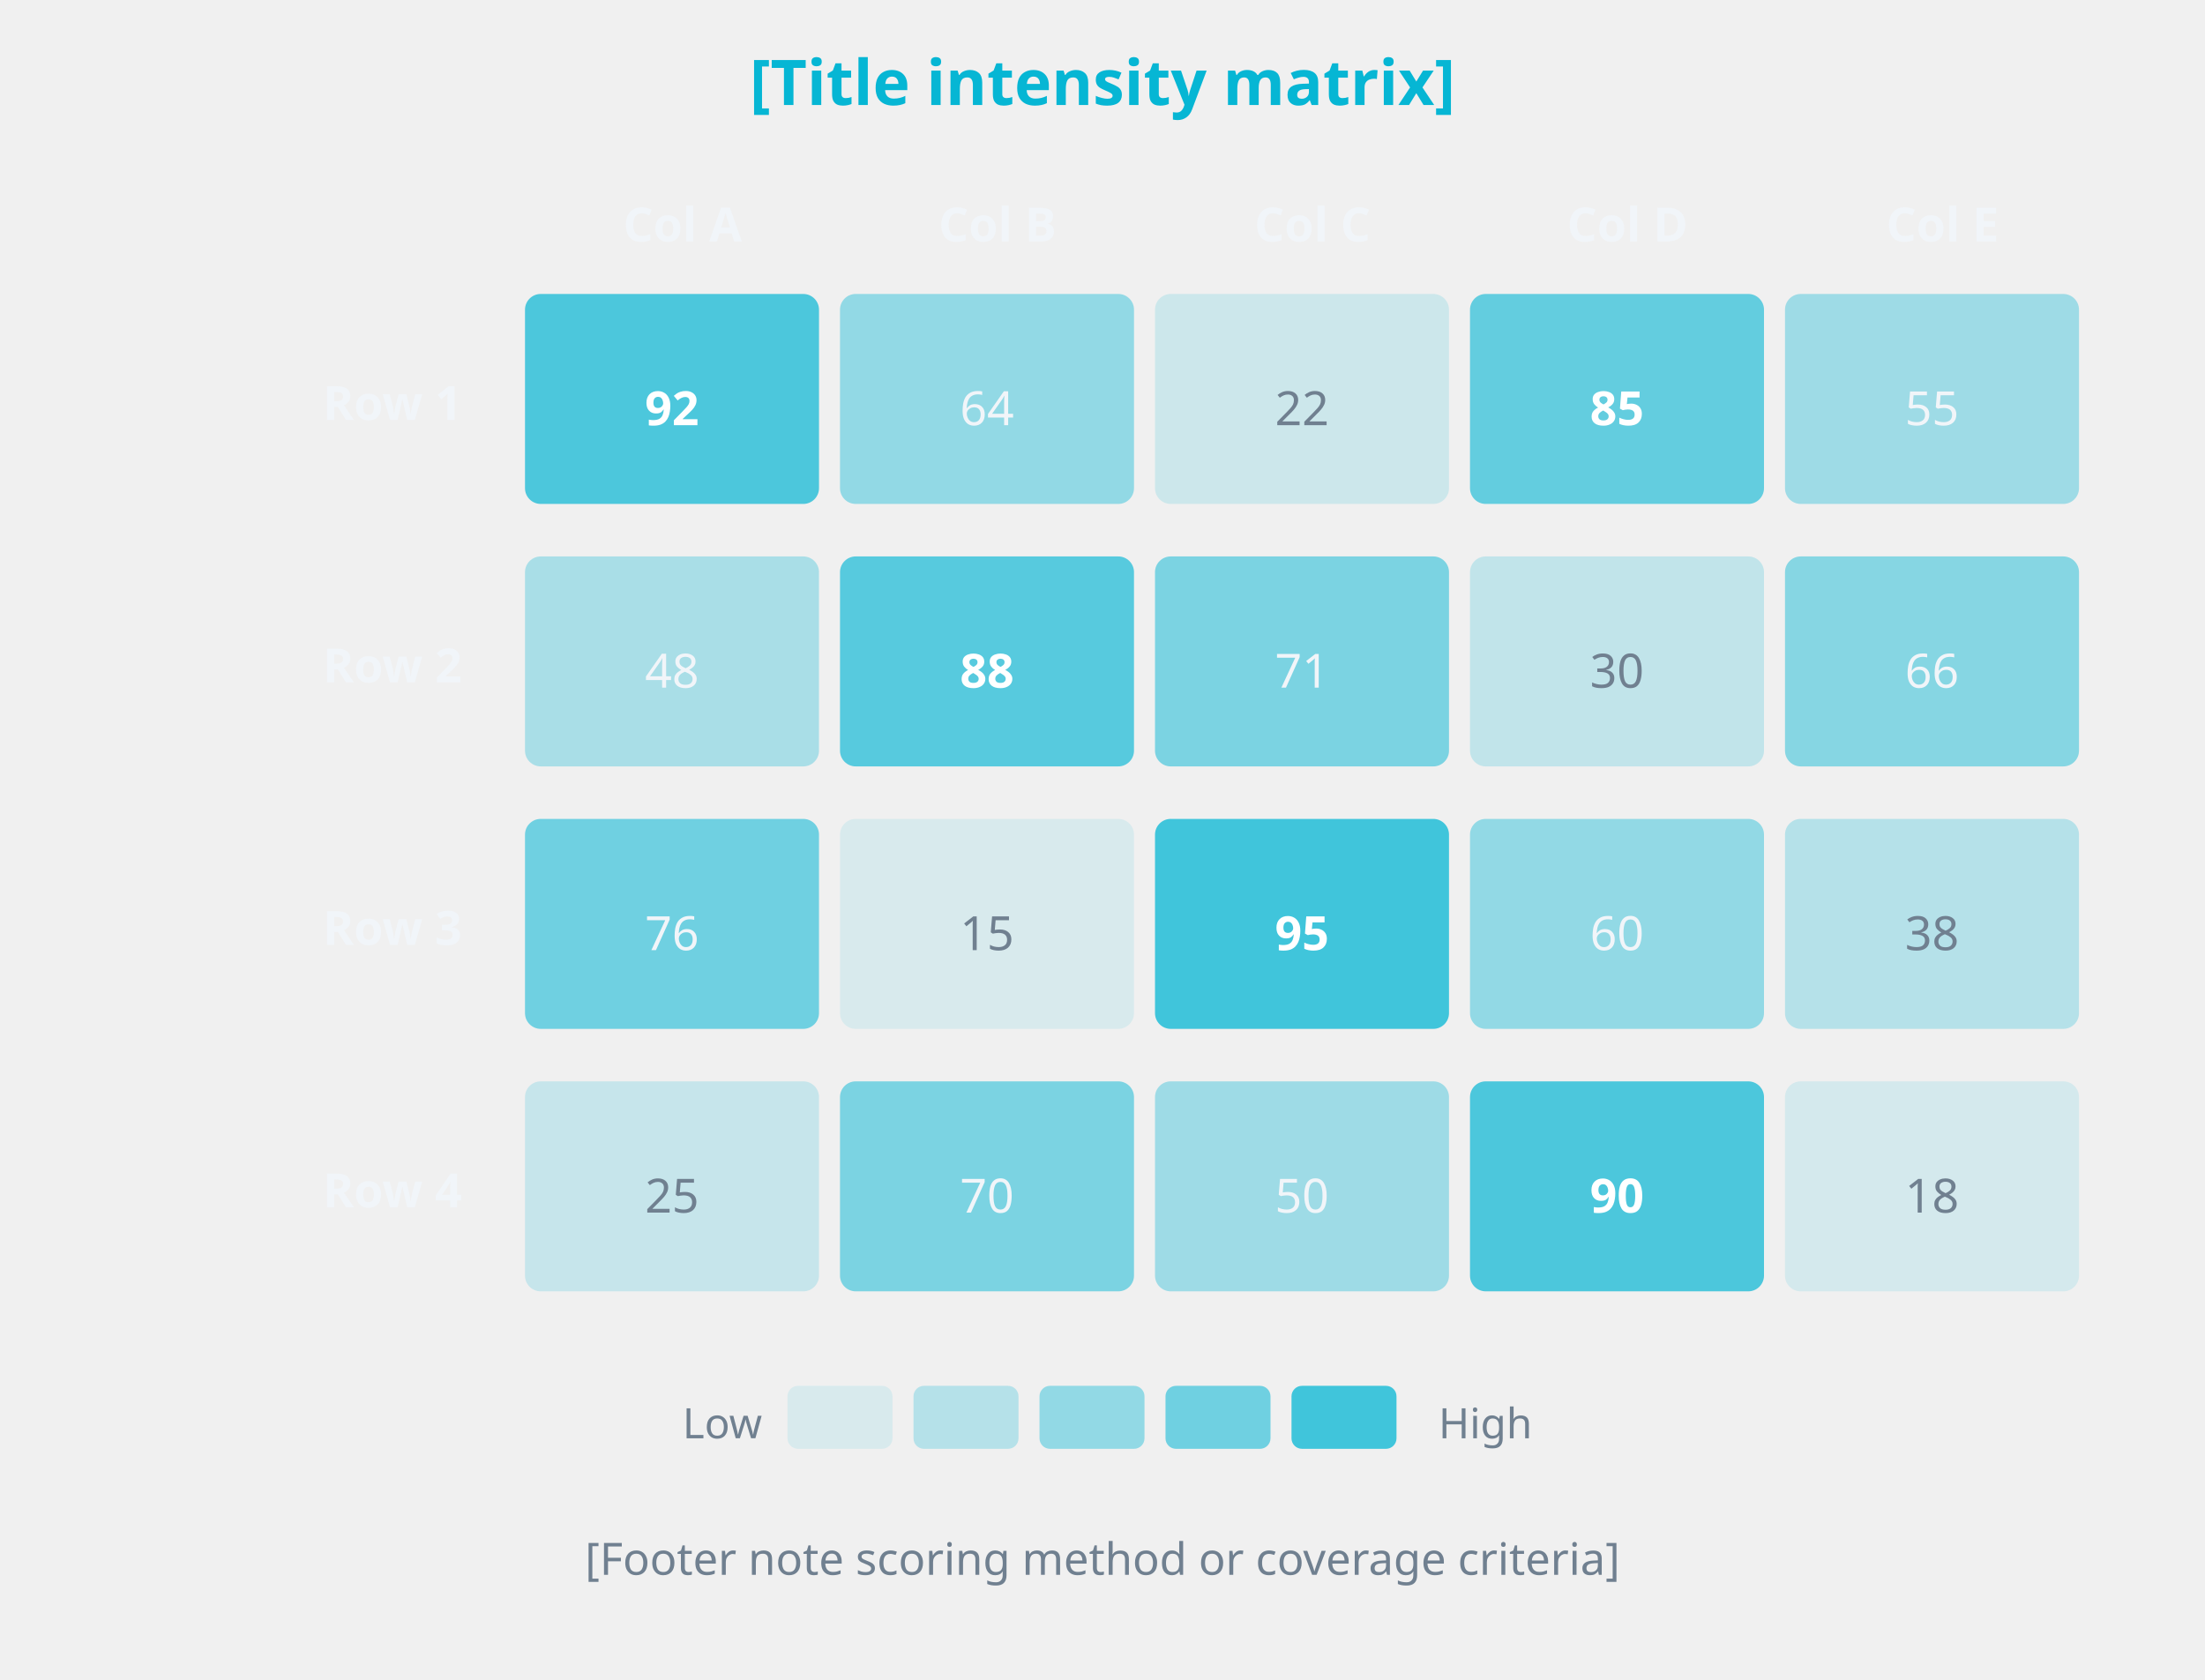
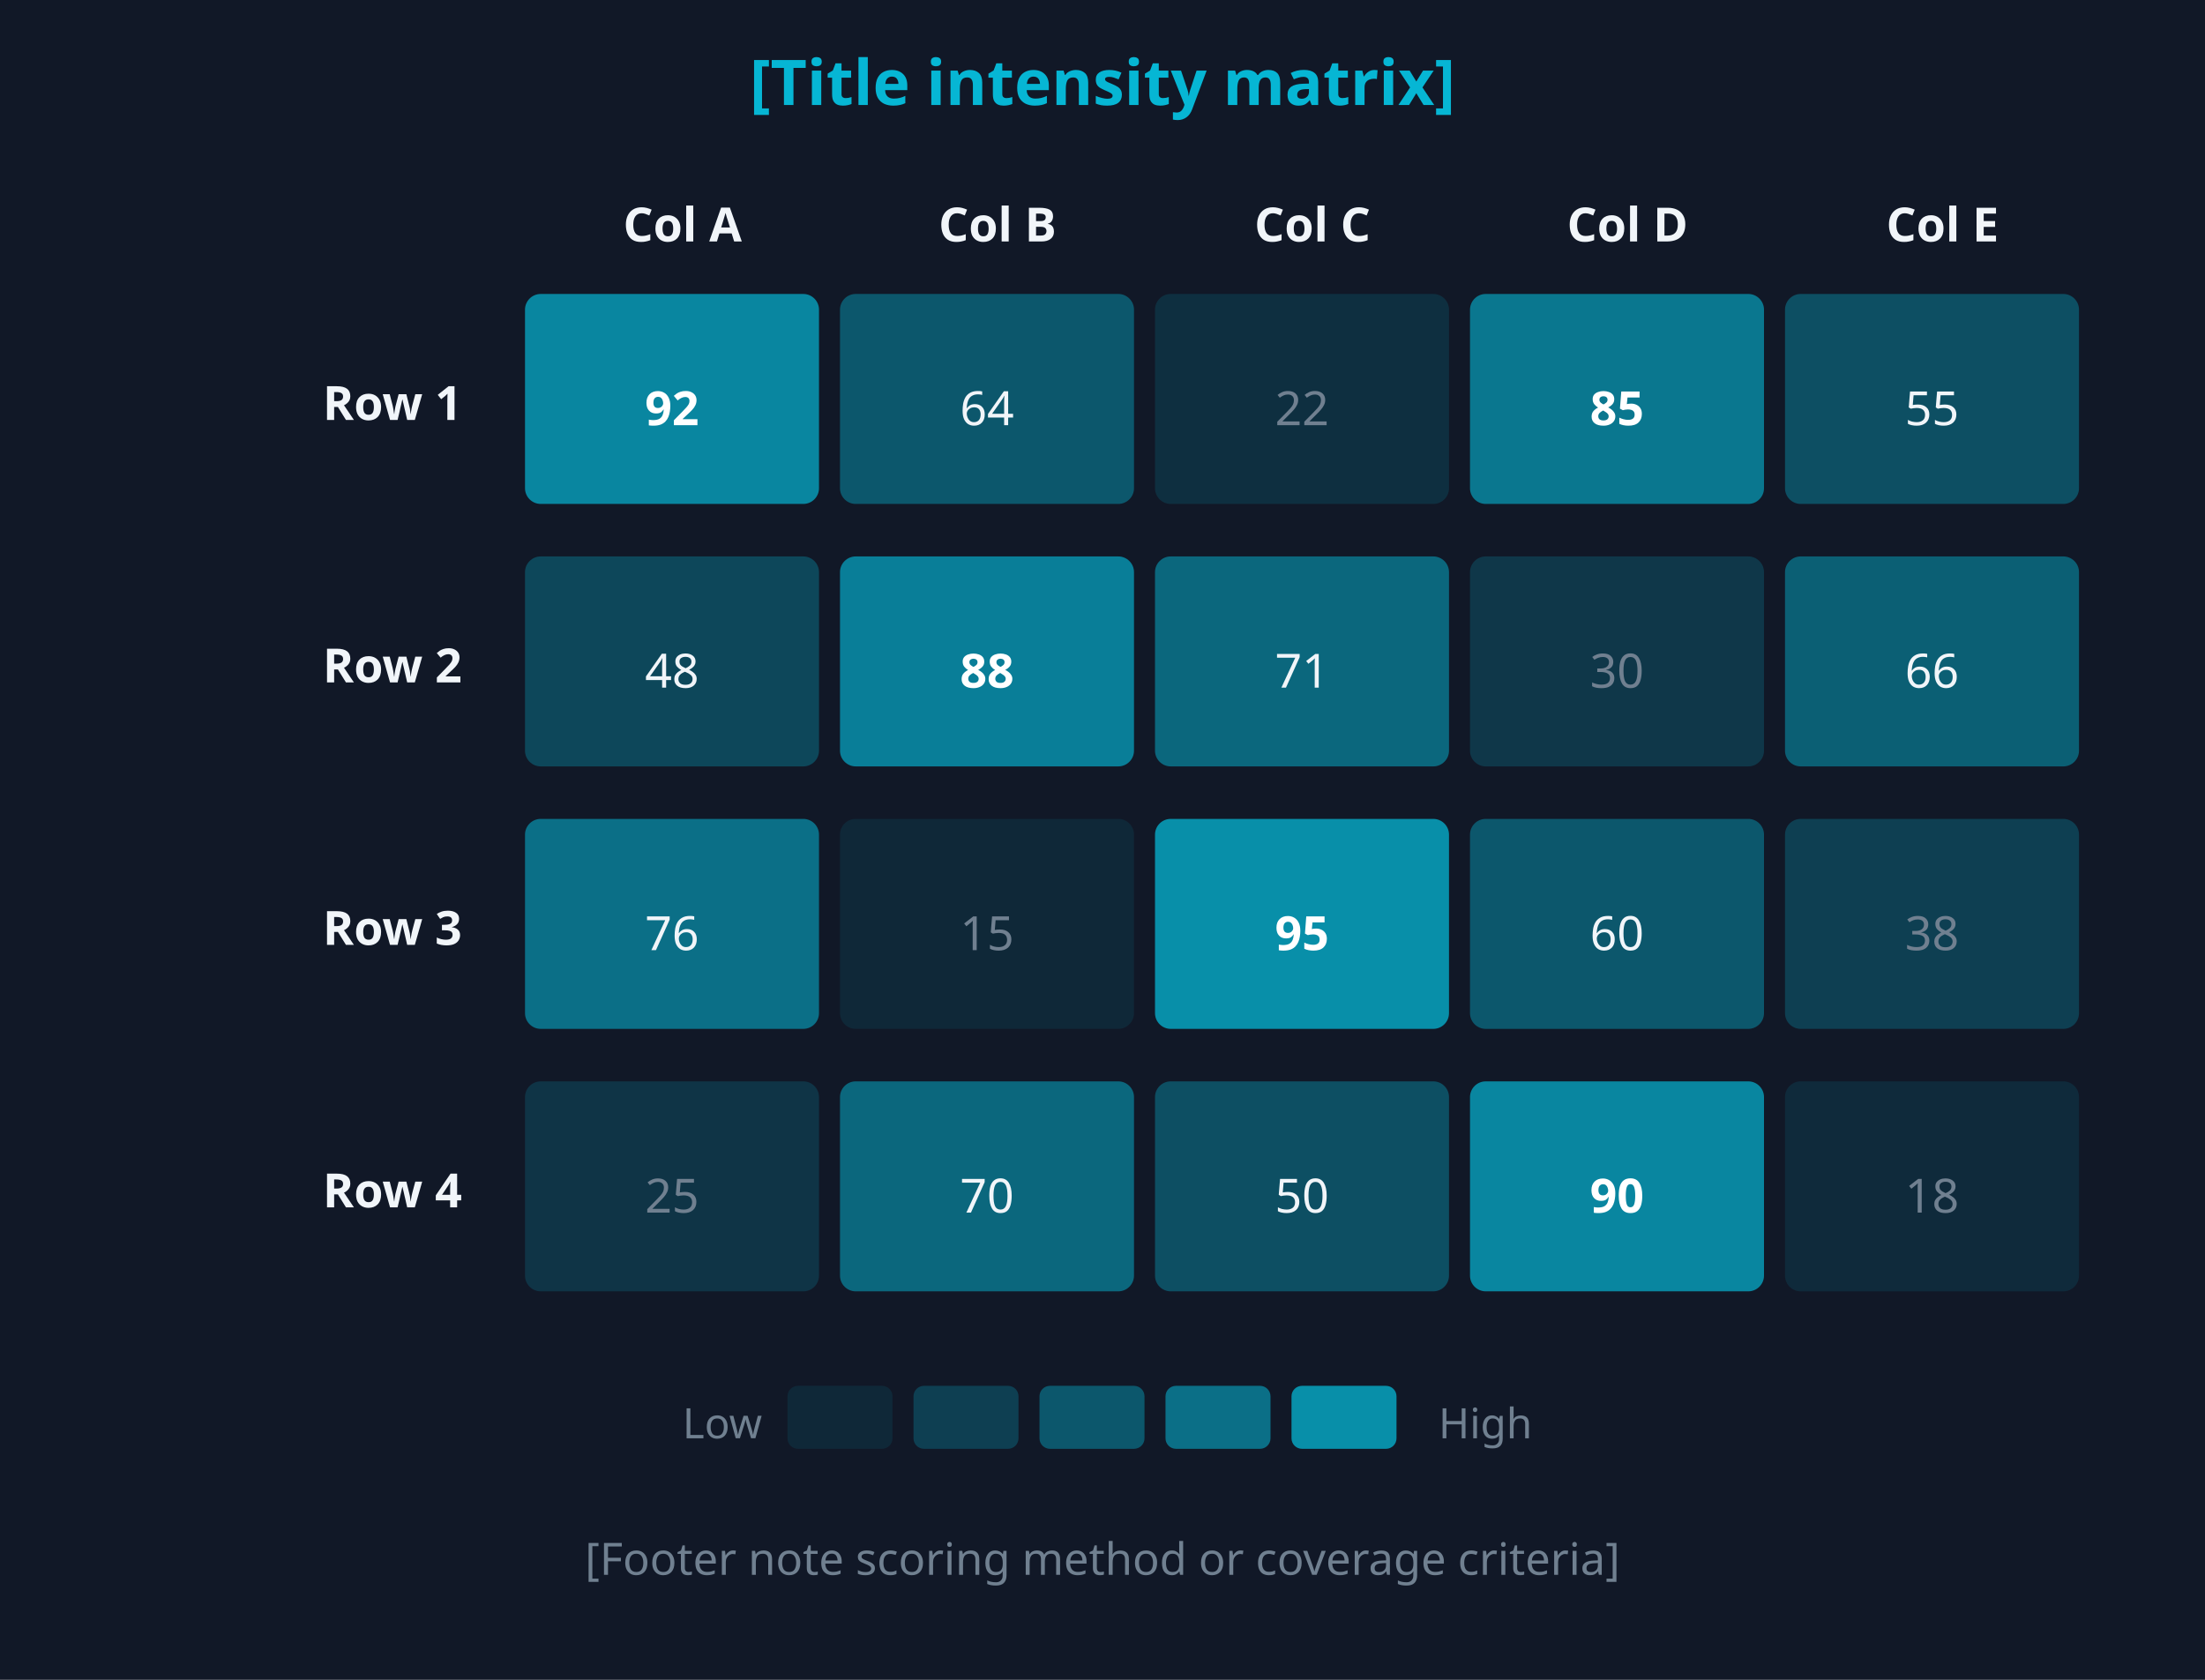
<svg xmlns="http://www.w3.org/2000/svg" viewBox="0 0 420 320" width="420" height="320" role="img" aria-labelledby="title desc">
-   <rect width="100%" height="100%" fill="none" />
+   <rect width="100%" height="100%" fill="#111827" />
  <g font-family="system-ui, Segoe UI, sans-serif">
    <text x="210" y="20" text-anchor="middle" font-weight="700" font-size="12" fill="#06B6D4">[Title  intensity matrix]</text>
    <text x="130" y="46" text-anchor="middle" font-size="9" fill="#F1F5F9" font-weight="600">Col A</text>
    <text x="190" y="46" text-anchor="middle" font-size="9" fill="#F1F5F9" font-weight="600">Col B</text>
    <text x="250" y="46" text-anchor="middle" font-size="9" fill="#F1F5F9" font-weight="600">Col C</text>
    <text x="310" y="46" text-anchor="middle" font-size="9" fill="#F1F5F9" font-weight="600">Col D</text>
    <text x="370" y="46" text-anchor="middle" font-size="9" fill="#F1F5F9" font-weight="600">Col E</text>
    <text x="88" y="80" text-anchor="end" font-size="9" fill="#F1F5F9" font-weight="600">Row 1</text>
    <text x="88" y="130" text-anchor="end" font-size="9" fill="#F1F5F9" font-weight="600">Row 2</text>
    <text x="88" y="180" text-anchor="end" font-size="9" fill="#F1F5F9" font-weight="600">Row 3</text>
    <text x="88" y="230" text-anchor="end" font-size="9" fill="#F1F5F9" font-weight="600">Row 4</text>
    <rect x="100" y="56" width="56" height="40" rx="3" fill="rgba(6,182,212,0.7)" />
    <text x="128" y="81" text-anchor="middle" font-size="9" fill="#fff" font-weight="600">92</text>
    <rect x="160" y="56" width="56" height="40" rx="3" fill="rgba(6,182,212,0.4)" />
    <text x="188" y="81" text-anchor="middle" font-size="9" fill="#F1F5F9">64</text>
    <rect x="220" y="56" width="56" height="40" rx="3" fill="rgba(6,182,212,0.15)" />
    <text x="248" y="81" text-anchor="middle" font-size="9" fill="#708090">22</text>
    <rect x="280" y="56" width="56" height="40" rx="3" fill="rgba(6,182,212,0.6)" />
    <text x="308" y="81" text-anchor="middle" font-size="9" fill="#fff" font-weight="600">85</text>
    <rect x="340" y="56" width="56" height="40" rx="3" fill="rgba(6,182,212,0.35)" />
    <text x="368" y="81" text-anchor="middle" font-size="9" fill="#F1F5F9">55</text>
    <rect x="100" y="106" width="56" height="40" rx="3" fill="rgba(6,182,212,0.3)" />
    <text x="128" y="131" text-anchor="middle" font-size="9" fill="#F1F5F9">48</text>
    <rect x="160" y="106" width="56" height="40" rx="3" fill="rgba(6,182,212,0.65)" />
    <text x="188" y="131" text-anchor="middle" font-size="9" fill="#fff" font-weight="600">88</text>
    <rect x="220" y="106" width="56" height="40" rx="3" fill="rgba(6,182,212,0.5)" />
    <text x="248" y="131" text-anchor="middle" font-size="9" fill="#F1F5F9">71</text>
    <rect x="280" y="106" width="56" height="40" rx="3" fill="rgba(6,182,212,0.2)" />
    <text x="308" y="131" text-anchor="middle" font-size="9" fill="#708090">30</text>
    <rect x="340" y="106" width="56" height="40" rx="3" fill="rgba(6,182,212,0.45)" />
    <text x="368" y="131" text-anchor="middle" font-size="9" fill="#F1F5F9">66</text>
    <rect x="100" y="156" width="56" height="40" rx="3" fill="rgba(6,182,212,0.55)" />
    <text x="128" y="181" text-anchor="middle" font-size="9" fill="#F1F5F9">76</text>
    <rect x="160" y="156" width="56" height="40" rx="3" fill="rgba(6,182,212,0.1)" />
    <text x="188" y="181" text-anchor="middle" font-size="9" fill="#708090">15</text>
    <rect x="220" y="156" width="56" height="40" rx="3" fill="rgba(6,182,212,0.75)" />
    <text x="248" y="181" text-anchor="middle" font-size="9" fill="#fff" font-weight="600">95</text>
    <rect x="280" y="156" width="56" height="40" rx="3" fill="rgba(6,182,212,0.4)" />
    <text x="308" y="181" text-anchor="middle" font-size="9" fill="#F1F5F9">60</text>
    <rect x="340" y="156" width="56" height="40" rx="3" fill="rgba(6,182,212,0.25)" />
    <text x="368" y="181" text-anchor="middle" font-size="9" fill="#708090">38</text>
    <rect x="100" y="206" width="56" height="40" rx="3" fill="rgba(6,182,212,0.18)" />
    <text x="128" y="231" text-anchor="middle" font-size="9" fill="#708090">25</text>
    <rect x="160" y="206" width="56" height="40" rx="3" fill="rgba(6,182,212,0.5)" />
    <text x="188" y="231" text-anchor="middle" font-size="9" fill="#F1F5F9">70</text>
    <rect x="220" y="206" width="56" height="40" rx="3" fill="rgba(6,182,212,0.35)" />
    <text x="248" y="231" text-anchor="middle" font-size="9" fill="#F1F5F9">50</text>
    <rect x="280" y="206" width="56" height="40" rx="3" fill="rgba(6,182,212,0.7)" />
    <text x="308" y="231" text-anchor="middle" font-size="9" fill="#fff" font-weight="600">90</text>
    <rect x="340" y="206" width="56" height="40" rx="3" fill="rgba(6,182,212,0.12)" />
    <text x="368" y="231" text-anchor="middle" font-size="9" fill="#708090">18</text>
    <text x="130" y="274" font-size="8" fill="#708090">Low</text>
    <rect x="150" y="264" width="20" height="12" rx="2" fill="rgba(6,182,212,0.1)" />
    <rect x="174" y="264" width="20" height="12" rx="2" fill="rgba(6,182,212,0.25)" />
    <rect x="198" y="264" width="20" height="12" rx="2" fill="rgba(6,182,212,0.4)" />
    <rect x="222" y="264" width="20" height="12" rx="2" fill="rgba(6,182,212,0.55)" />
    <rect x="246" y="264" width="20" height="12" rx="2" fill="rgba(6,182,212,0.75)" />
    <text x="274" y="274" font-size="8" fill="#708090">High</text>
  </g>
  <text x="210" y="300" text-anchor="middle" font-family="system-ui, sans-serif" font-size="8.5" fill="#708090">[Footer note  scoring method or coverage criteria]</text>
</svg>
